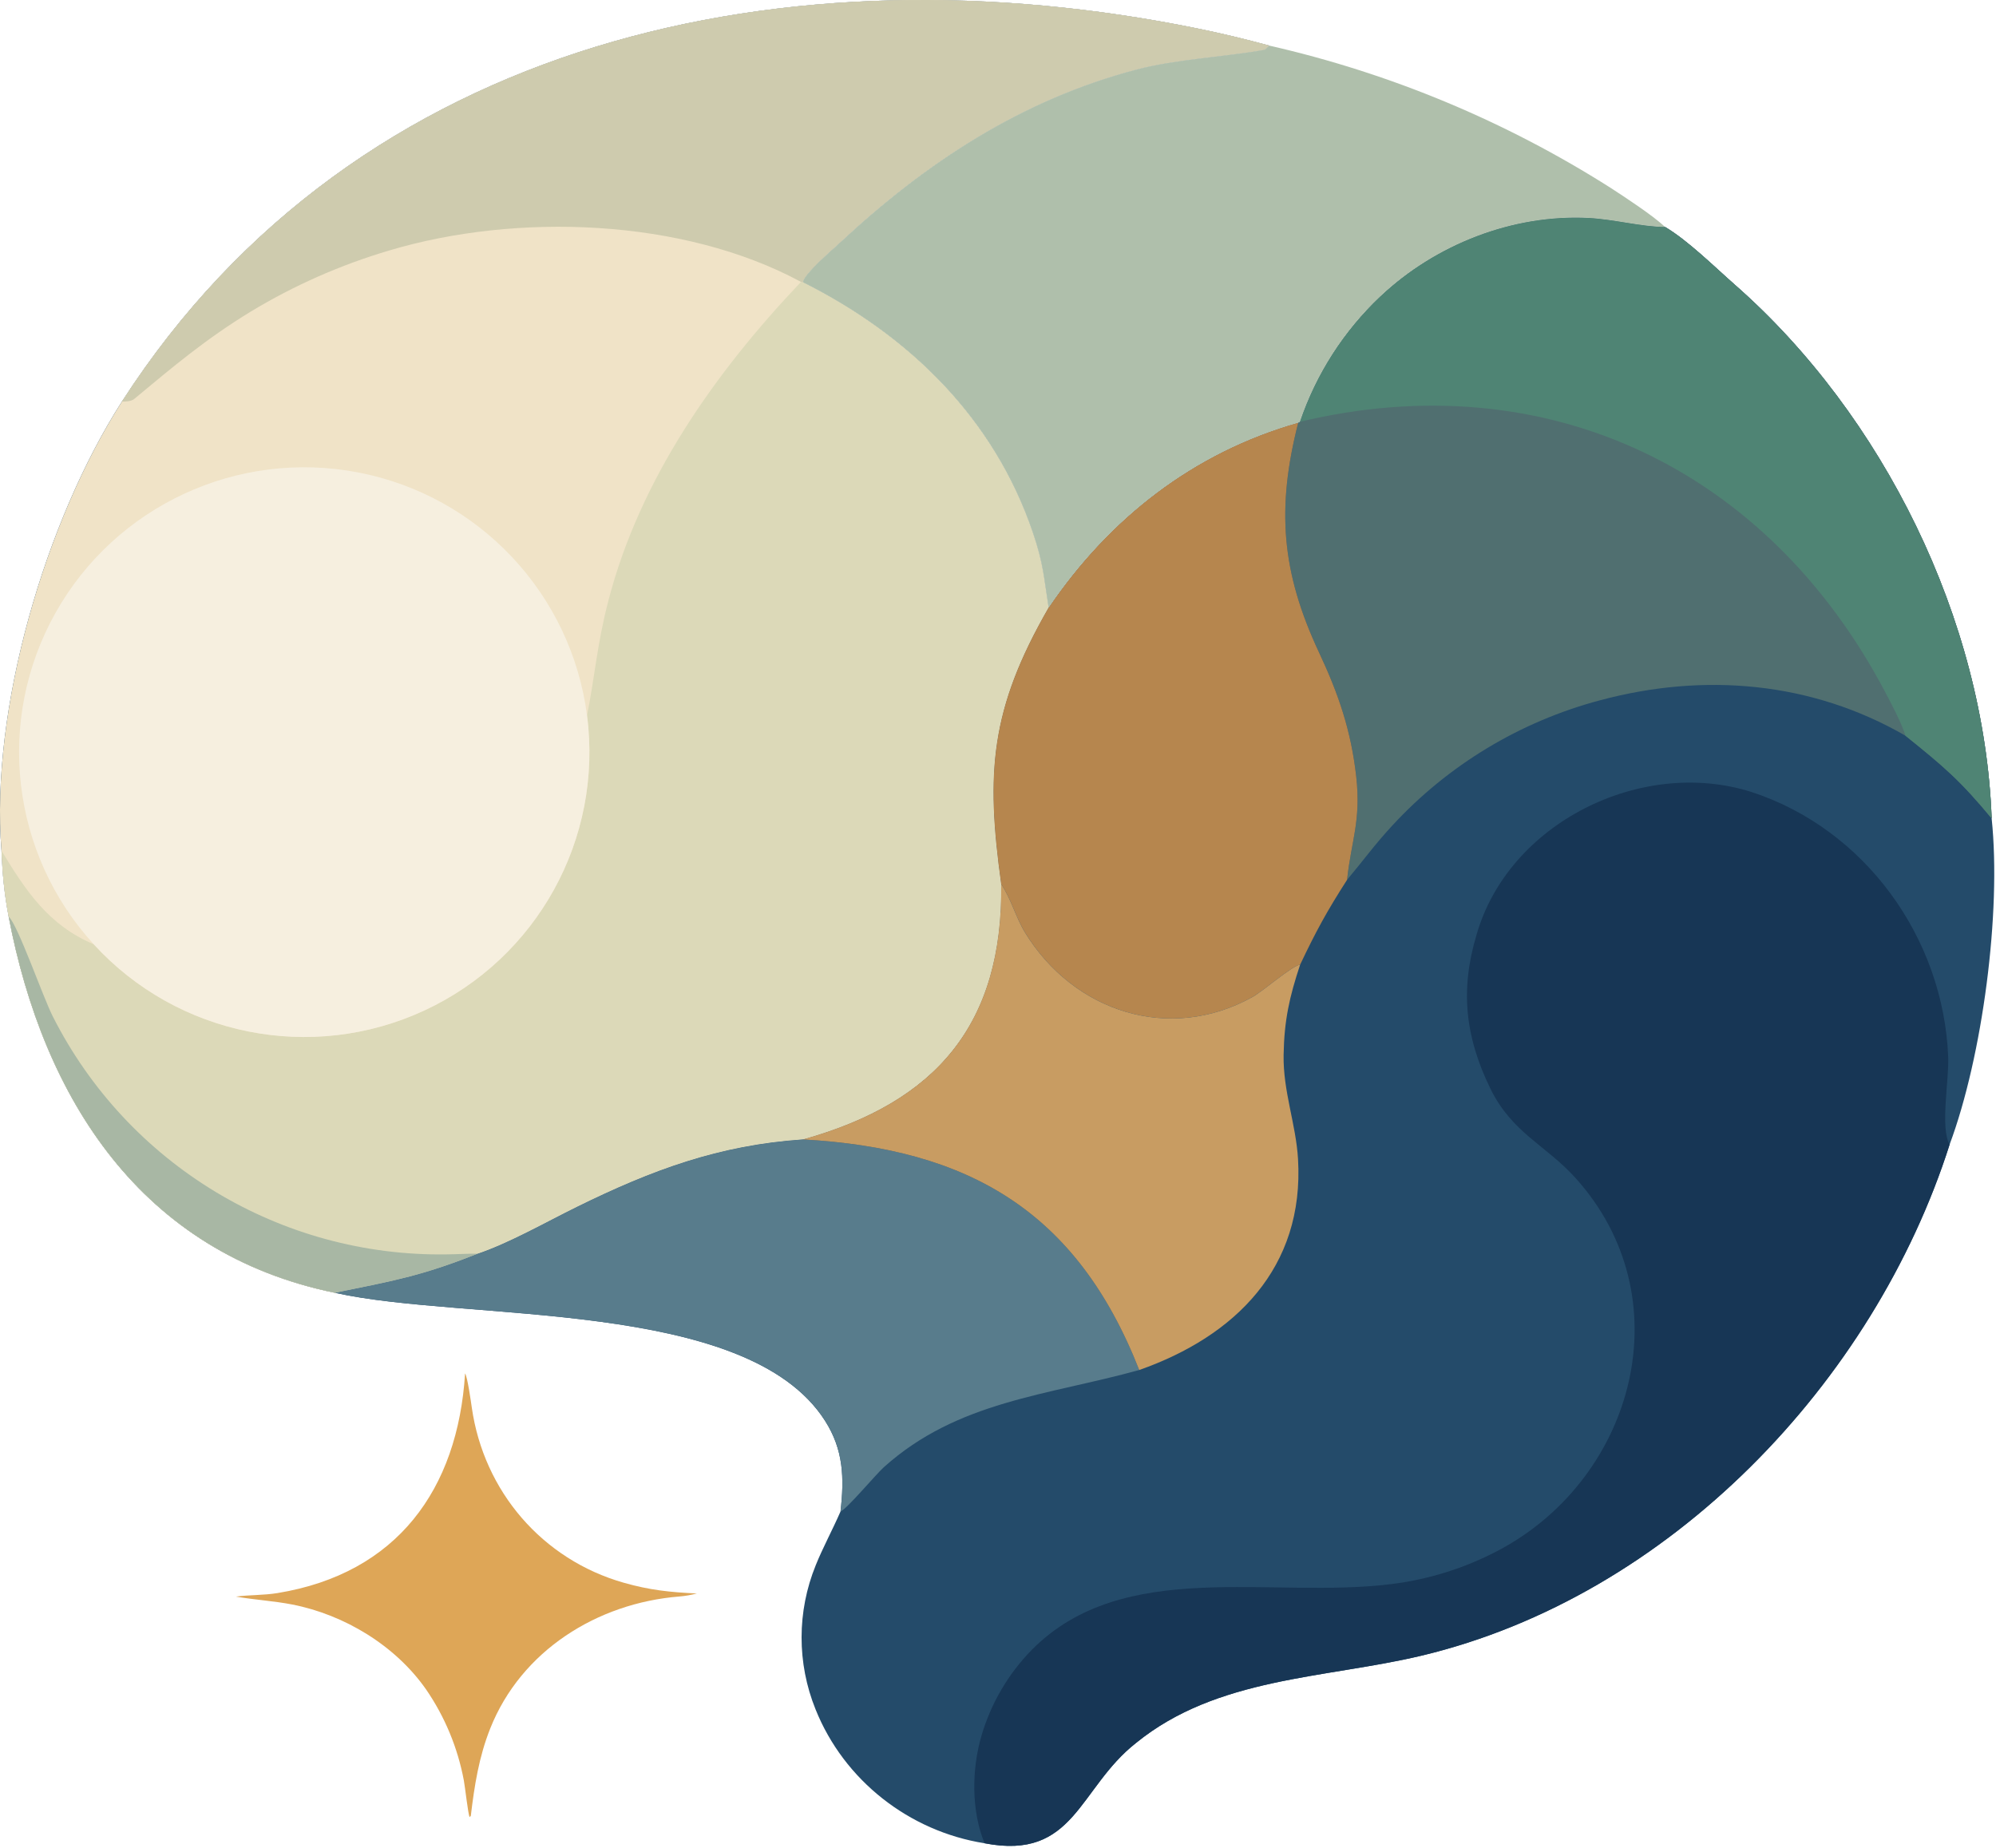
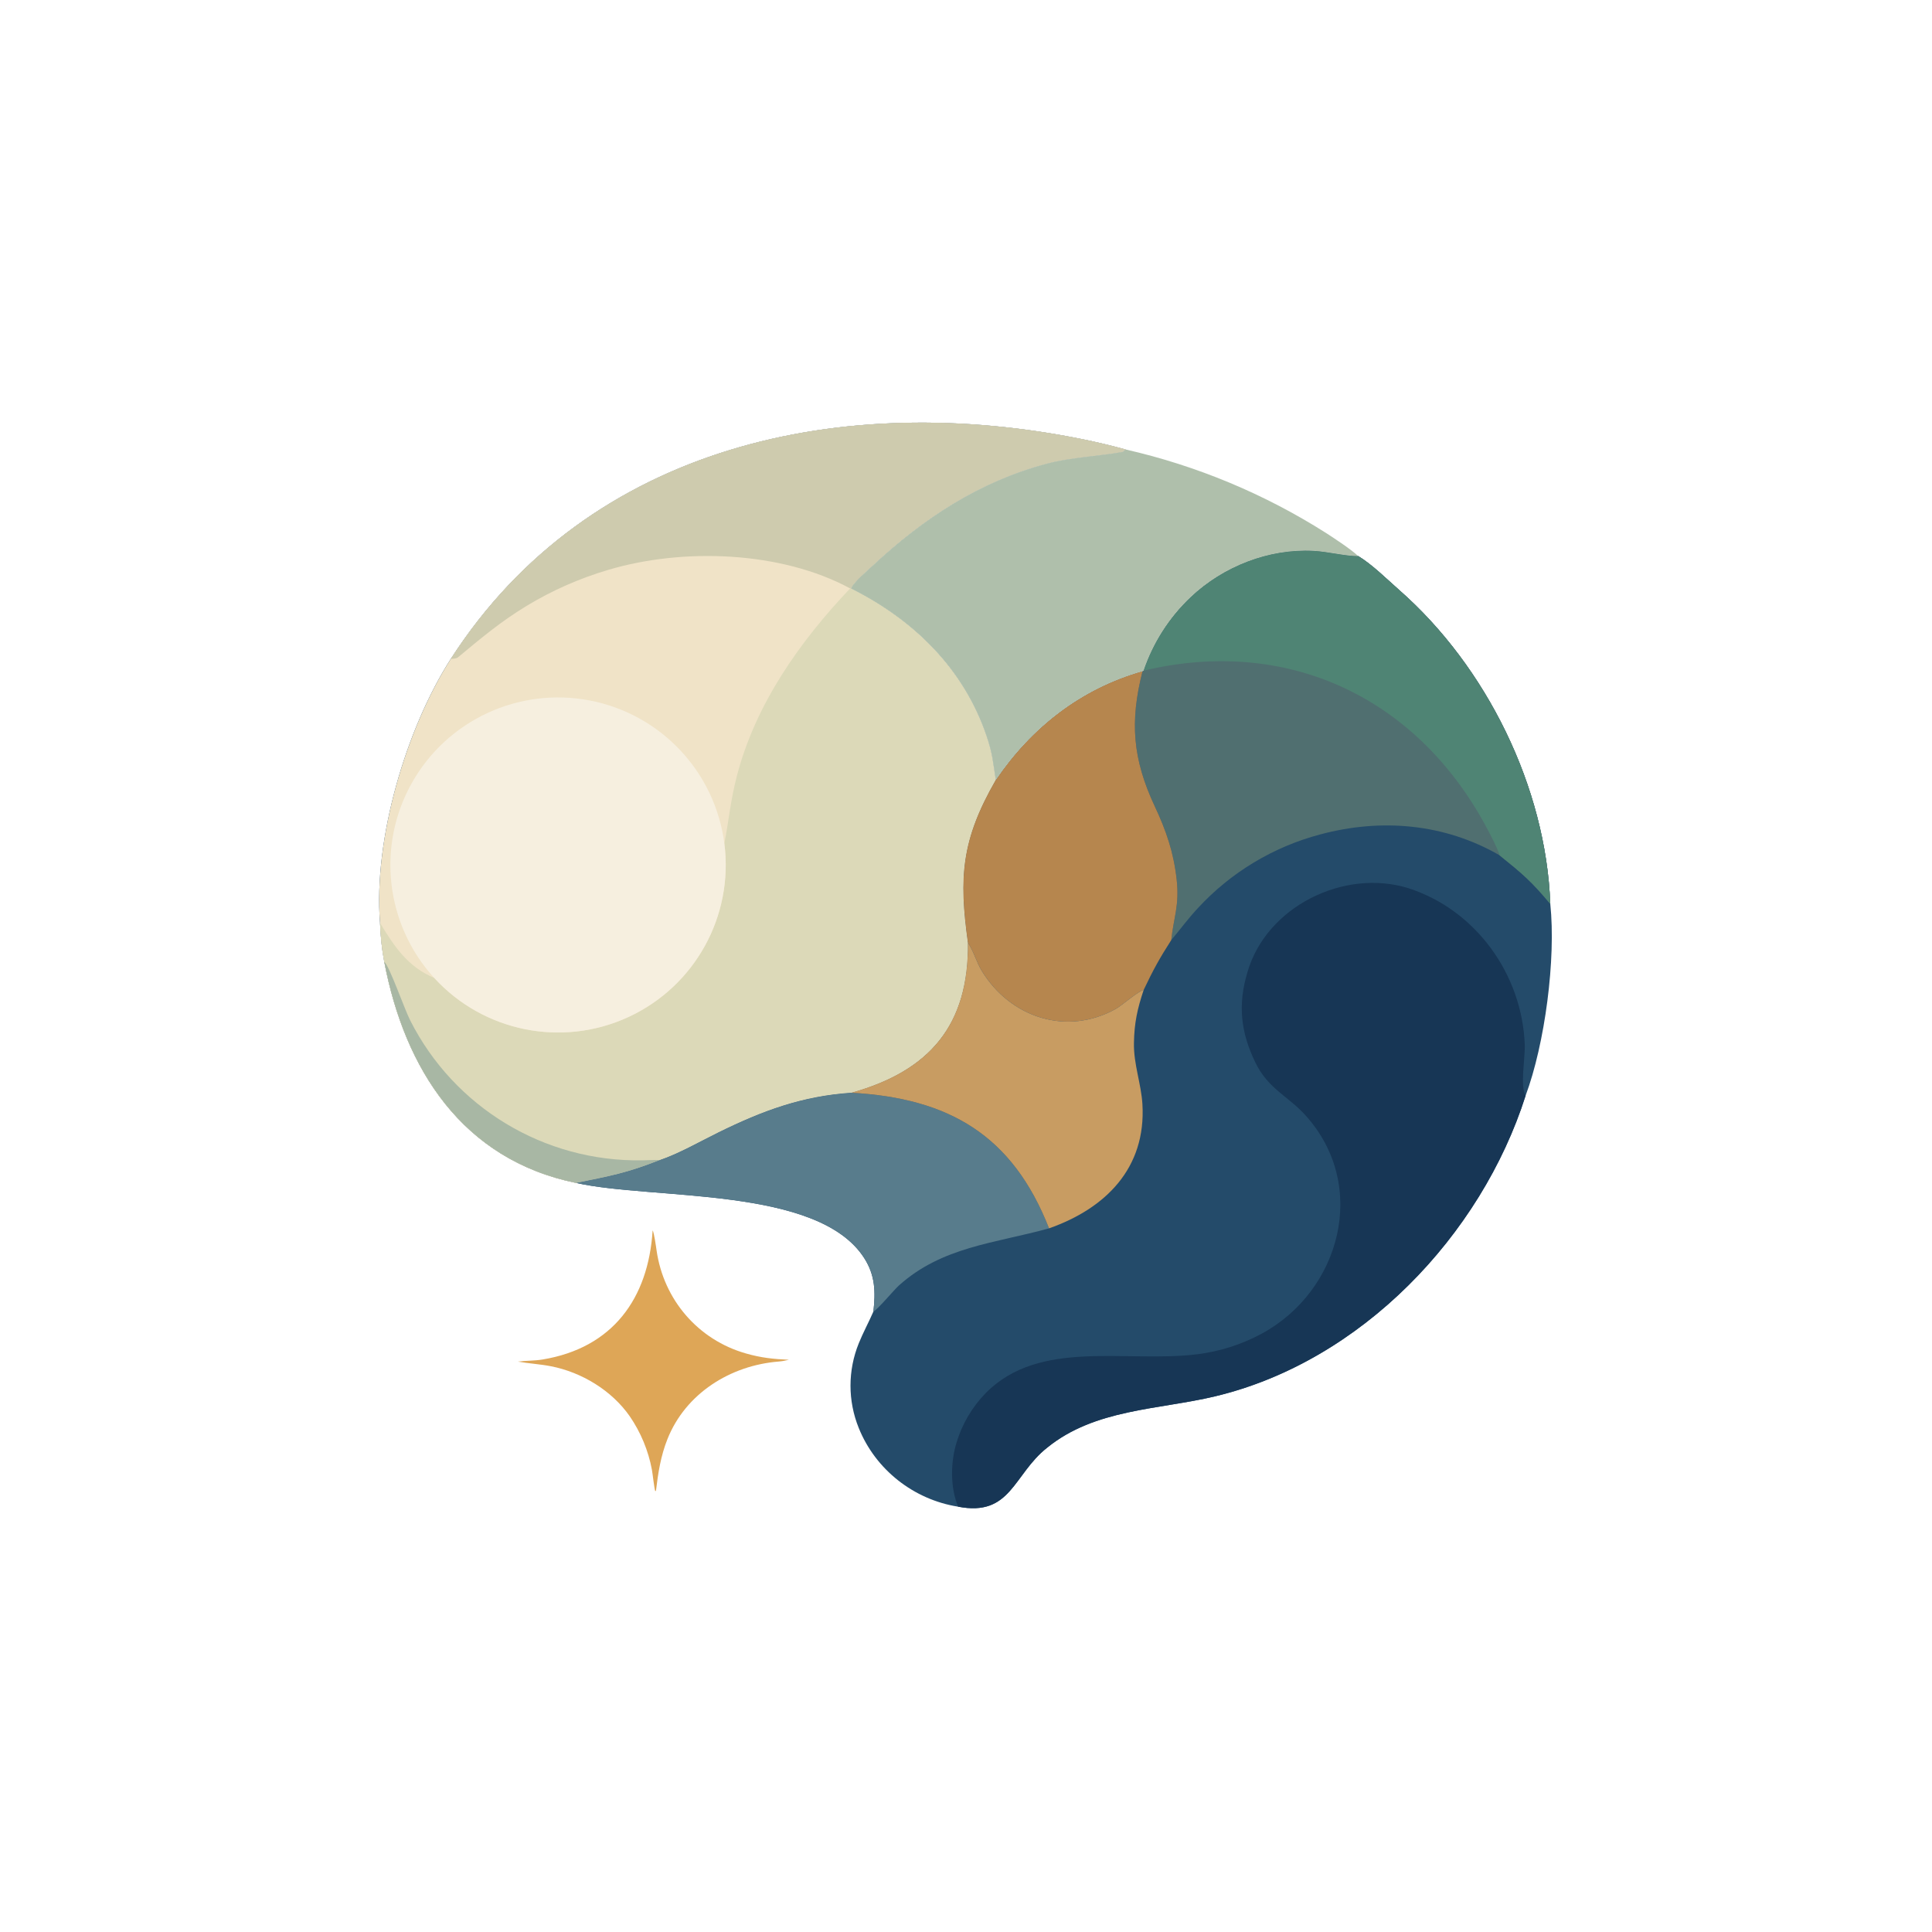
- <svg xmlns="http://www.w3.org/2000/svg" width="486" height="450" viewBox="0 0 486 450" fill="none">
-   <path d="M29.686 97.797C87.151 8.619 192.695 -13.167 291.388 6.895C297.444 8.126 303.142 9.5 309.109 11.118C308.709 11.454 308.309 11.791 307.908 12.127C297.91 13.901 286.468 14.371 276.658 16.956C248.64 24.339 225.362 39.649 204.363 59.246C202.543 60.944 195.852 66.633 195.506 68.719C221.368 81.687 242.009 101.792 251.485 129.681C254.076 137.303 254.147 140.6 255.322 147.968C270.116 126.173 290.553 110.172 316.11 102.912L316.489 102.722C320.42 91.099 327.14 80.614 336.064 72.184C349.482 59.518 368.303 52.092 386.868 53.059C392.926 53.374 399.716 55.205 405.39 55.253C411.003 58.576 417.472 65.002 422.43 69.358C458.508 101.051 483.152 150.929 484.942 199.305C487.334 222.154 482.732 257.195 474.709 278.715C456.281 336.577 406.605 388.796 346.045 403.214C322.611 408.794 296.374 408.364 276.587 424.471C262.56 435.519 261.693 453.124 239.735 448.884C221.377 445.979 205.512 433.573 198.573 416.263C194.026 405.007 194.042 392.425 198.619 381.182C200.215 377.166 202.82 372.317 204.657 368.081C205.581 359.954 205.412 353.088 200.88 345.987C181.778 316.048 113.642 321.988 81.595 314.839C34.348 305.17 10.578 267.578 2.113 223.233C1.057 217.739 0.596 212.757 0.364 207.177C-2.421 172.689 11.095 126.846 29.686 97.797Z" fill="#244B6A" />
-   <path d="M29.686 97.797C87.151 8.619 192.695 -13.167 291.388 6.895C297.444 8.126 303.142 9.5 309.109 11.118C308.709 11.454 308.309 11.791 307.908 12.127C297.91 13.901 286.468 14.371 276.658 16.956C248.64 24.339 225.362 39.649 204.363 59.246C202.543 60.944 195.852 66.633 195.506 68.719C221.368 81.687 242.009 101.792 251.485 129.681C254.076 137.303 254.147 140.6 255.322 147.968C241.097 172.682 239.992 188.147 243.777 215.3C244.161 249.277 228.164 268.353 195.498 277.482C175.068 278.874 158.867 284.867 140.467 293.917C133.022 297.578 124.087 302.697 116.36 305.309C102.591 310.799 95.661 311.97 81.595 314.839C34.348 305.17 10.578 267.578 2.113 223.233C1.057 217.739 0.596 212.757 0.364 207.177C-2.421 172.689 11.095 126.846 29.686 97.797Z" fill="#F0E3C7" />
-   <path d="M195.033 68.651L195.506 68.719C221.368 81.687 242.009 101.792 251.485 129.681C254.075 137.303 254.147 140.6 255.322 147.968C241.097 172.682 239.992 188.147 243.777 215.3C244.161 249.277 228.163 268.353 195.498 277.482C175.068 278.874 158.867 284.867 140.467 293.917C133.022 297.578 124.087 302.697 116.36 305.309C102.591 310.799 95.661 311.97 81.594 314.838C34.348 305.17 10.578 267.578 2.113 223.233C1.057 217.739 0.596 212.757 0.364 207.177C6.3 216.936 11.755 225.276 22.818 229.954C43.251 252.298 75.827 258.829 103.307 246.088C130.786 233.347 146.827 204.278 142.938 174.263C144.9 164.294 145.363 156.953 148.128 146.291C155.837 116.573 174.131 90.668 195.033 68.651Z" fill="#DCD9B8" />
-   <path d="M2.113 223.233C4.299 225.093 10.462 242.833 12.837 247.494C31.078 283.596 68.36 306.113 108.833 305.474C111.267 305.452 113.991 305.27 116.36 305.309C102.591 310.799 95.661 311.97 81.595 314.839C34.348 305.17 10.578 267.578 2.113 223.233Z" fill="#A8B7A4" />
-   <path d="M22.818 229.954C2.626 207.872 -1.126 175.346 13.509 149.255C28.144 123.164 57.87 109.382 87.263 115.061C116.656 120.74 139.095 144.601 142.938 174.263C146.827 204.278 130.787 233.347 103.307 246.088C75.827 258.829 43.251 252.298 22.818 229.954Z" fill="#F6EFDF" />
-   <path d="M29.686 97.797C87.151 8.619 192.695 -13.167 291.387 6.895C297.444 8.126 303.142 9.5 309.109 11.118C308.709 11.454 308.309 11.791 307.908 12.127C297.91 13.901 286.467 14.371 276.658 16.956C248.64 24.339 225.362 39.649 204.362 59.246C202.543 60.944 195.852 66.633 195.506 68.719L195.033 68.651C166.278 53.111 125.67 51.751 94.706 61.019C82.896 64.516 71.585 69.513 61.048 75.886C50.232 82.479 42.296 89.151 32.641 97.188C31.98 97.737 30.523 97.806 29.686 97.797Z" fill="#CECBAE" />
-   <path d="M239.735 448.884C236.451 440.954 236.589 430.762 238.998 422.617C241.311 414.762 245.521 407.596 251.257 401.747C273.603 379.214 309.399 389.433 338.719 385.772C348.088 384.623 357.158 381.729 365.459 377.241C397.972 359.604 409.941 316.032 383.593 286.845C376.387 278.862 368.179 275.918 362.9 265.123C356.789 252.629 355.467 241.15 359.504 227.696C367.261 200.419 399.566 184.478 426.225 192.795C454.106 201.787 473.238 228.424 474.365 257.478C474.582 263.067 472.366 274.74 474.71 278.715C456.281 336.577 406.606 388.796 346.046 403.214C322.611 408.794 296.374 408.364 276.588 424.472C262.56 435.519 261.694 453.124 239.735 448.884Z" fill="#173655" />
-   <path d="M316.489 102.723C320.42 91.099 327.141 80.614 336.064 72.184C349.482 59.519 368.303 52.092 386.869 53.059C392.926 53.374 399.717 55.205 405.39 55.254C411.003 58.576 417.472 65.002 422.43 69.358C458.509 101.051 483.152 150.929 484.942 199.305C477.197 189.964 473.301 186.682 463.951 179.162C441.081 165.956 414.885 163.749 389.591 170.54C370.178 175.691 352.637 186.266 339.025 201.023C334.821 205.543 331.871 209.65 328 214.254C328.973 204.861 331.443 199.982 330.223 189.098C328.976 177.963 325.927 169.026 321.205 158.96C311.984 139.305 310.783 123.801 316.11 102.912L316.489 102.723Z" fill="#506F70" />
-   <path d="M316.489 102.723C320.419 91.099 327.14 80.614 336.064 72.184C349.482 59.519 368.303 52.092 386.868 53.059C392.926 53.374 399.716 55.205 405.39 55.254C411.003 58.576 417.472 65.002 422.43 69.358C458.508 101.051 483.152 150.929 484.942 199.305C477.196 189.964 473.3 186.682 463.951 179.162C463.22 176.501 460.459 171.268 459.081 168.65C430.284 113.879 376.214 88.396 316.489 102.723Z" fill="#4F8474" />
-   <path d="M255.322 147.968C270.115 126.173 290.553 110.172 316.11 102.912C310.783 123.801 311.984 139.305 321.204 158.96C325.927 169.026 328.976 177.963 330.223 189.098C331.443 199.981 328.972 204.861 328 214.254C323.102 221.88 320.453 226.729 316.576 234.9C314.391 235.327 307.548 241.358 304.972 242.788C284.727 254.044 261.426 246.413 249.579 227.086C247.346 223.443 246.22 218.93 243.777 215.3C239.992 188.147 241.097 172.682 255.322 147.968Z" fill="#B6864E" />
-   <path d="M195.498 277.482C235.848 279.72 262.206 294.963 277.383 333.634C255.079 339.835 233.161 341.141 215.181 357.325C213.24 359.073 206.089 367.619 204.657 368.081C205.581 359.954 205.412 353.088 200.88 345.987C181.778 316.048 113.642 321.988 81.595 314.839C95.661 311.97 102.591 310.799 116.36 305.309C124.087 302.697 133.022 297.578 140.467 293.917C158.867 284.867 175.069 278.874 195.498 277.482Z" fill="#587C8C" />
-   <path d="M243.777 215.3C246.22 218.931 247.346 223.443 249.578 227.086C261.426 246.413 284.727 254.044 304.972 242.789C307.547 241.358 314.391 235.327 316.576 234.9C313.957 242.774 312.69 248.448 312.541 256.889C312.384 265.727 315.546 273.724 316.052 282.244C317.627 308.744 300.746 325.428 277.383 333.634C262.206 294.963 235.848 279.72 195.498 277.482C228.163 268.353 244.161 249.278 243.777 215.3Z" fill="#C89C62" />
-   <path d="M309.109 11.118C338.553 17.827 366.628 29.529 392.113 45.716C395.435 47.867 402.585 52.55 405.39 55.254C399.717 55.205 392.926 53.374 386.869 53.059C368.303 52.092 349.482 59.518 336.064 72.184C327.141 80.614 320.42 91.099 316.489 102.723L316.11 102.912C290.553 110.173 270.116 126.173 255.322 147.968C254.147 140.6 254.076 137.303 251.485 129.681C242.009 101.792 221.368 81.687 195.506 68.719C195.853 66.634 202.543 60.944 204.363 59.246C225.362 39.649 248.64 24.339 276.658 16.956C286.468 14.371 297.91 13.901 307.909 12.127C308.309 11.791 308.709 11.454 309.109 11.118Z" fill="#AFBFAB" />
-   <path d="M113.241 334.463C113.82 335.265 114.691 341.483 114.876 342.778C117.793 363.163 132.037 379.808 151.917 385.45C158.194 387.231 163.121 387.749 169.671 388.054C168.21 388.43 166.878 388.668 165.382 388.789C145.451 390.4 126.883 401.96 119.35 420.965C116.613 427.871 115.525 434.768 114.636 442.208L114.35 442.508C113.974 441.879 113.228 435.052 112.937 433.566C111.448 425.625 108.318 418.083 103.748 411.422C96.275 400.732 83.884 393.238 71.184 390.745C66.692 389.864 62.034 389.615 57.446 388.811C60.781 388.378 64.209 388.506 67.613 387.947C96.664 383.175 111.469 362.716 113.241 334.463Z" fill="#DEA657" />
+ <svg xmlns="http://www.w3.org/2000/svg" width="800" height="800" viewBox="0 0 800 800" fill="none">
+   <g transform="translate(157, 175)">
+     <path d="M29.686 97.797C87.151 8.619 192.695 -13.167 291.388 6.895C297.444 8.126 303.142 9.5 309.109 11.118C308.709 11.454 308.309 11.791 307.908 12.127C297.91 13.901 286.468 14.371 276.658 16.956C248.64 24.339 225.362 39.649 204.363 59.246C202.543 60.944 195.852 66.633 195.506 68.719C221.368 81.687 242.009 101.792 251.485 129.681C254.076 137.303 254.147 140.6 255.322 147.968C270.116 126.173 290.553 110.172 316.11 102.912L316.489 102.722C320.42 91.099 327.14 80.614 336.064 72.184C349.482 59.518 368.303 52.092 386.868 53.059C392.926 53.374 399.716 55.205 405.39 55.253C411.003 58.576 417.472 65.002 422.43 69.358C458.508 101.051 483.152 150.929 484.942 199.305C487.334 222.154 482.732 257.195 474.709 278.715C456.281 336.577 406.605 388.796 346.045 403.214C322.611 408.794 296.374 408.364 276.587 424.471C262.56 435.519 261.693 453.124 239.735 448.884C221.377 445.979 205.512 433.573 198.573 416.263C194.026 405.007 194.042 392.425 198.619 381.182C200.215 377.166 202.82 372.317 204.657 368.081C205.581 359.954 205.412 353.088 200.88 345.987C181.778 316.048 113.642 321.988 81.595 314.839C34.348 305.17 10.578 267.578 2.113 223.233C1.057 217.739 0.596 212.757 0.364 207.177C-2.421 172.689 11.095 126.846 29.686 97.797Z" fill="#244B6A" />
+     <path d="M29.686 97.797C87.151 8.619 192.695 -13.167 291.388 6.895C297.444 8.126 303.142 9.5 309.109 11.118C308.709 11.454 308.309 11.791 307.908 12.127C297.91 13.901 286.468 14.371 276.658 16.956C248.64 24.339 225.362 39.649 204.363 59.246C202.543 60.944 195.852 66.633 195.506 68.719C221.368 81.687 242.009 101.792 251.485 129.681C254.076 137.303 254.147 140.6 255.322 147.968C241.097 172.682 239.992 188.147 243.777 215.3C244.161 249.277 228.164 268.353 195.498 277.482C175.068 278.874 158.867 284.867 140.467 293.917C133.022 297.578 124.087 302.697 116.36 305.309C102.591 310.799 95.661 311.97 81.595 314.839C34.348 305.17 10.578 267.578 2.113 223.233C1.057 217.739 0.596 212.757 0.364 207.177C-2.421 172.689 11.095 126.846 29.686 97.797Z" fill="#F0E3C7" />
+     <path d="M195.033 68.651L195.506 68.719C221.368 81.687 242.009 101.792 251.485 129.681C254.075 137.303 254.147 140.6 255.322 147.968C241.097 172.682 239.992 188.147 243.777 215.3C244.161 249.277 228.163 268.353 195.498 277.482C175.068 278.874 158.867 284.867 140.467 293.917C133.022 297.578 124.087 302.697 116.36 305.309C102.591 310.799 95.661 311.97 81.594 314.838C34.348 305.17 10.578 267.578 2.113 223.233C1.057 217.739 0.596 212.757 0.364 207.177C6.3 216.936 11.755 225.276 22.818 229.954C43.251 252.298 75.827 258.829 103.307 246.088C130.786 233.347 146.827 204.278 142.938 174.263C144.9 164.294 145.363 156.953 148.128 146.291C155.837 116.573 174.131 90.668 195.033 68.651Z" fill="#DCD9B8" />
+     <path d="M2.113 223.233C4.299 225.093 10.462 242.833 12.837 247.494C31.078 283.596 68.36 306.113 108.833 305.474C111.267 305.452 113.991 305.27 116.36 305.309C102.591 310.799 95.661 311.97 81.595 314.839C34.348 305.17 10.578 267.578 2.113 223.233Z" fill="#A8B7A4" />
+     <path d="M22.818 229.954C2.626 207.872 -1.126 175.346 13.509 149.255C28.144 123.164 57.87 109.382 87.263 115.061C116.656 120.74 139.095 144.601 142.938 174.263C146.827 204.278 130.787 233.347 103.307 246.088C75.827 258.829 43.251 252.298 22.818 229.954Z" fill="#F6EFDF" />
+     <path d="M29.686 97.797C87.151 8.619 192.695 -13.167 291.387 6.895C297.444 8.126 303.142 9.5 309.109 11.118C308.709 11.454 308.309 11.791 307.908 12.127C297.91 13.901 286.467 14.371 276.658 16.956C248.64 24.339 225.362 39.649 204.362 59.246C202.543 60.944 195.852 66.633 195.506 68.719L195.033 68.651C166.278 53.111 125.67 51.751 94.706 61.019C82.896 64.516 71.585 69.513 61.048 75.886C50.232 82.479 42.296 89.151 32.641 97.188C31.98 97.737 30.523 97.806 29.686 97.797Z" fill="#CECBAE" />
+     <path d="M239.735 448.884C236.451 440.954 236.589 430.762 238.998 422.617C241.311 414.762 245.521 407.596 251.257 401.747C273.603 379.214 309.399 389.433 338.719 385.772C348.088 384.623 357.158 381.729 365.459 377.241C397.972 359.604 409.941 316.032 383.593 286.845C376.387 278.862 368.179 275.918 362.9 265.123C356.789 252.629 355.467 241.15 359.504 227.696C367.261 200.419 399.566 184.478 426.225 192.795C454.106 201.787 473.238 228.424 474.365 257.478C474.582 263.067 472.366 274.74 474.71 278.715C456.281 336.577 406.606 388.796 346.046 403.214C322.611 408.794 296.374 408.364 276.588 424.472C262.56 435.519 261.694 453.124 239.735 448.884Z" fill="#173655" />
+     <path d="M316.489 102.723C320.42 91.099 327.141 80.614 336.064 72.184C349.482 59.519 368.303 52.092 386.869 53.059C392.926 53.374 399.717 55.205 405.39 55.254C411.003 58.576 417.472 65.002 422.43 69.358C458.509 101.051 483.152 150.929 484.942 199.305C477.197 189.964 473.301 186.682 463.951 179.162C441.081 165.956 414.885 163.749 389.591 170.54C370.178 175.691 352.637 186.266 339.025 201.023C334.821 205.543 331.871 209.65 328 214.254C328.973 204.861 331.443 199.982 330.223 189.098C328.976 177.963 325.927 169.026 321.205 158.96C311.984 139.305 310.783 123.801 316.11 102.912L316.489 102.723Z" fill="#506F70" />
+     <path d="M316.489 102.723C320.419 91.099 327.14 80.614 336.064 72.184C349.482 59.519 368.303 52.092 386.868 53.059C392.926 53.374 399.716 55.205 405.39 55.254C411.003 58.576 417.472 65.002 422.43 69.358C458.508 101.051 483.152 150.929 484.942 199.305C477.196 189.964 473.3 186.682 463.951 179.162C463.22 176.501 460.459 171.268 459.081 168.65C430.284 113.879 376.214 88.396 316.489 102.723Z" fill="#4F8474" />
+     <path d="M255.322 147.968C270.115 126.173 290.553 110.172 316.11 102.912C310.783 123.801 311.984 139.305 321.204 158.96C325.927 169.026 328.976 177.963 330.223 189.098C331.443 199.981 328.972 204.861 328 214.254C323.102 221.88 320.453 226.729 316.576 234.9C314.391 235.327 307.548 241.358 304.972 242.788C284.727 254.044 261.426 246.413 249.579 227.086C247.346 223.443 246.22 218.93 243.777 215.3C239.992 188.147 241.097 172.682 255.322 147.968Z" fill="#B6864E" />
+     <path d="M195.498 277.482C235.848 279.72 262.206 294.963 277.383 333.634C255.079 339.835 233.161 341.141 215.181 357.325C213.24 359.073 206.089 367.619 204.657 368.081C205.581 359.954 205.412 353.088 200.88 345.987C181.778 316.048 113.642 321.988 81.595 314.839C95.661 311.97 102.591 310.799 116.36 305.309C124.087 302.697 133.022 297.578 140.467 293.917C158.867 284.867 175.069 278.874 195.498 277.482Z" fill="#587C8C" />
+     <path d="M243.777 215.3C246.22 218.931 247.346 223.443 249.578 227.086C261.426 246.413 284.727 254.044 304.972 242.789C307.547 241.358 314.391 235.327 316.576 234.9C313.957 242.774 312.69 248.448 312.541 256.889C312.384 265.727 315.546 273.724 316.052 282.244C317.627 308.744 300.746 325.428 277.383 333.634C262.206 294.963 235.848 279.72 195.498 277.482C228.163 268.353 244.161 249.278 243.777 215.3Z" fill="#C89C62" />
+     <path d="M309.109 11.118C338.553 17.827 366.628 29.529 392.113 45.716C395.435 47.867 402.585 52.55 405.39 55.254C399.717 55.205 392.926 53.374 386.869 53.059C368.303 52.092 349.482 59.518 336.064 72.184C327.141 80.614 320.42 91.099 316.489 102.723L316.11 102.912C290.553 110.173 270.116 126.173 255.322 147.968C254.147 140.6 254.076 137.303 251.485 129.681C242.009 101.792 221.368 81.687 195.506 68.719C195.853 66.634 202.543 60.944 204.363 59.246C225.362 39.649 248.64 24.339 276.658 16.956C286.468 14.371 297.91 13.901 307.909 12.127C308.309 11.791 308.709 11.454 309.109 11.118Z" fill="#AFBFAB" />
+     <path d="M113.241 334.463C113.82 335.265 114.691 341.483 114.876 342.778C117.793 363.163 132.037 379.808 151.917 385.45C158.194 387.231 163.121 387.749 169.671 388.054C168.21 388.43 166.878 388.668 165.382 388.789C145.451 390.4 126.883 401.96 119.35 420.965C116.613 427.871 115.525 434.768 114.636 442.208L114.35 442.508C113.974 441.879 113.228 435.052 112.937 433.566C111.448 425.625 108.318 418.083 103.748 411.422C96.275 400.732 83.884 393.238 71.184 390.745C66.692 389.864 62.034 389.615 57.446 388.811C60.781 388.378 64.209 388.506 67.613 387.947C96.664 383.175 111.469 362.716 113.241 334.463Z" fill="#DEA657" />
+   </g>
</svg>
